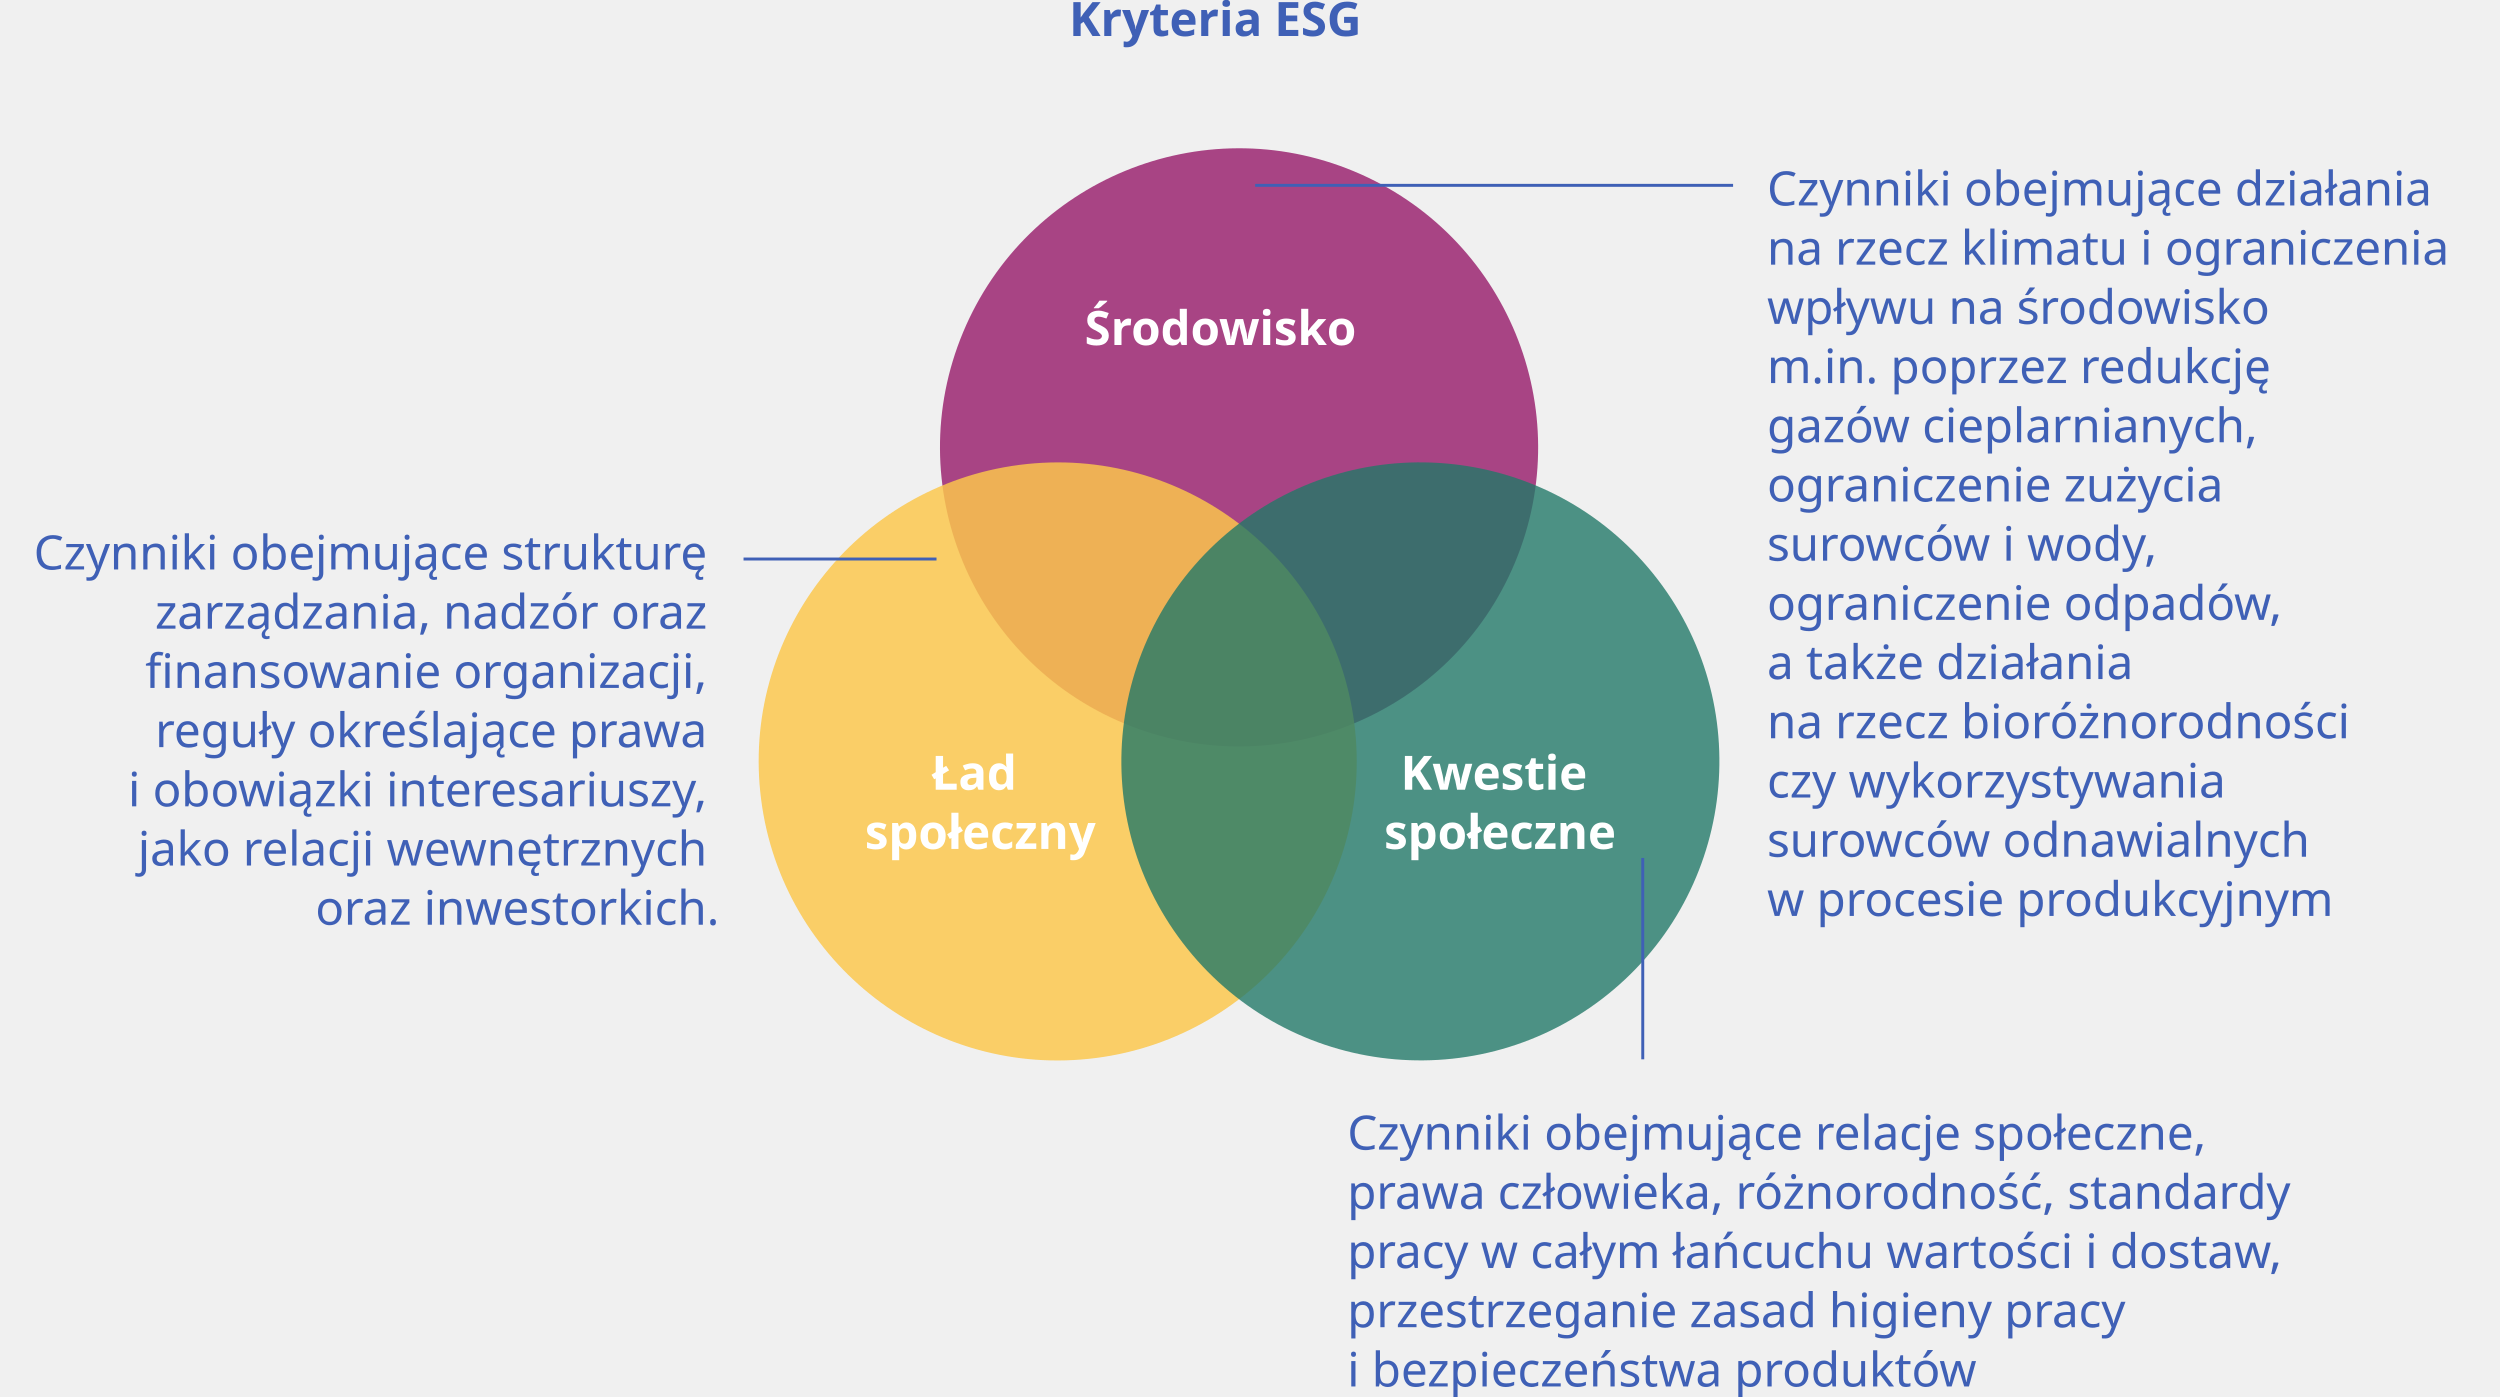
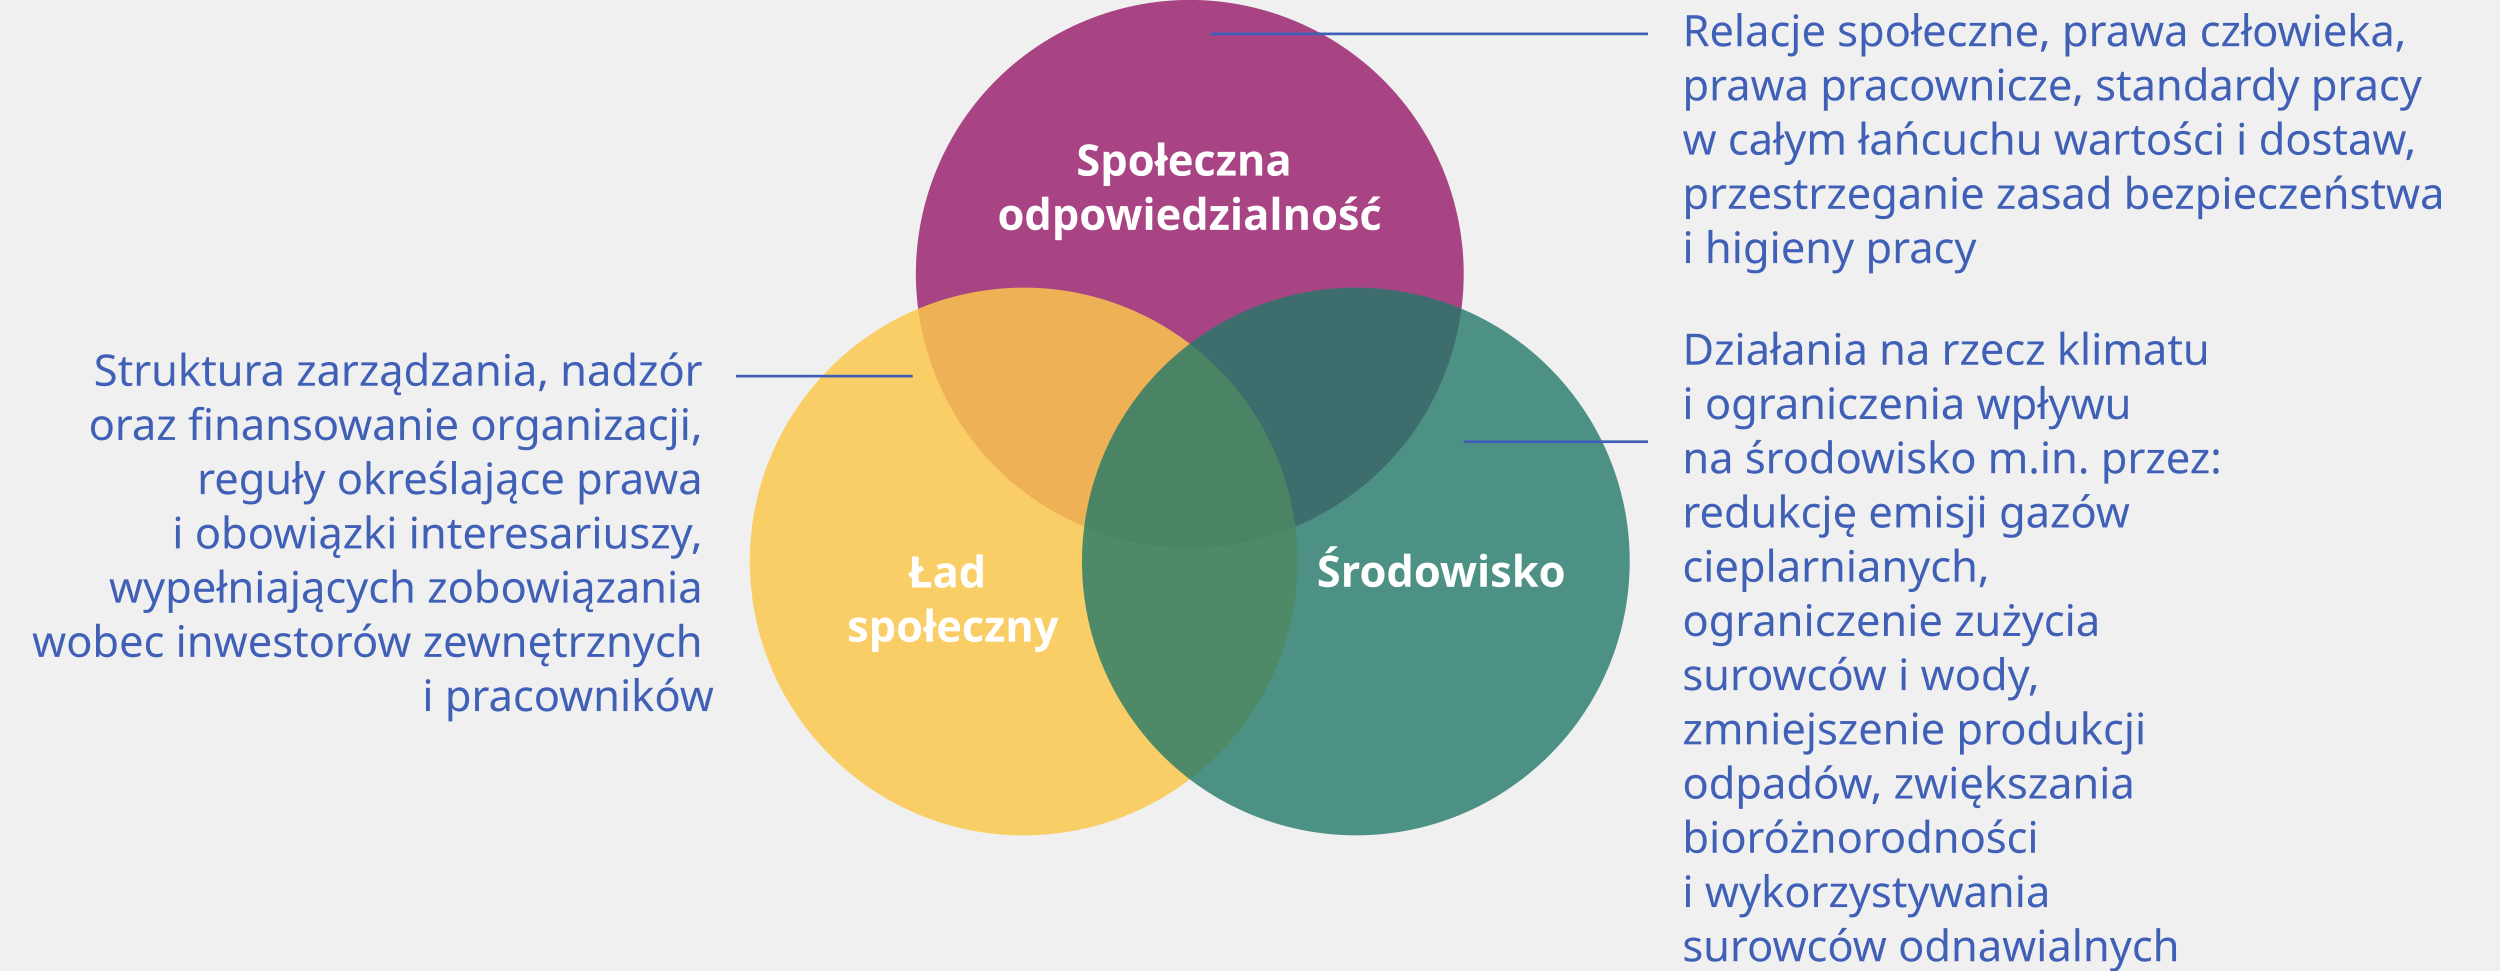
- <svg xmlns="http://www.w3.org/2000/svg" width="148.968mm" height="83.203mm" viewBox="0 0 148.968 83.203" version="1.1" id="svg8">
+ <svg xmlns="http://www.w3.org/2000/svg" width="162.648mm" height="63.126mm" viewBox="0 0 162.648 63.126" version="1.1" id="svg8">
  <defs id="defs2">
    <clipPath clipPathUnits="userSpaceOnUse" id="clipPath3860">
      <rect style="fill:#3f60b6;fill-opacity:1;stroke:none;stroke-width:0.565;stroke-miterlimit:4;stroke-dasharray:none;stroke-opacity:1" id="rect3862" width="93.919" height="25.07" x="155.845" y="494.285" ry="0.653" />
    </clipPath>
    <clipPath clipPathUnits="userSpaceOnUse" id="clipPath3860-3">
      <rect style="fill:#3f60b6;fill-opacity:1;stroke:none;stroke-width:0.565;stroke-miterlimit:4;stroke-dasharray:none;stroke-opacity:1" id="rect3862-6" width="93.919" height="25.07" x="155.845" y="494.285" ry="0.653" />
    </clipPath>
    <clipPath clipPathUnits="userSpaceOnUse" id="clipPath3912">
      <rect ry="0.653" y="609.832" x="156.143" height="25.07" width="93.919" id="rect3914" style="fill:#3f60b6;fill-opacity:1;stroke:none;stroke-width:0.565;stroke-miterlimit:4;stroke-dasharray:none;stroke-opacity:1" />
    </clipPath>
    <clipPath clipPathUnits="userSpaceOnUse" id="clipPath3991">
      <rect style="opacity:1;fill:#fbc765;fill-opacity:1;stroke:none;stroke-width:0.658;stroke-miterlimit:4;stroke-dasharray:none;stroke-opacity:1" id="rect3993" width="52.345" height="13.845" x="215.91" y="493.227" ry="3.553" />
    </clipPath>
    <clipPath clipPathUnits="userSpaceOnUse" id="clipPath3995">
      <rect style="opacity:1;fill:#fbc765;fill-opacity:1;stroke:none;stroke-width:0.658;stroke-miterlimit:4;stroke-dasharray:none;stroke-opacity:1" id="rect3997" width="52.345" height="13.845" x="215.91" y="493.227" ry="3.553" />
    </clipPath>
    <clipPath clipPathUnits="userSpaceOnUse" id="clipPath3999">
      <rect style="opacity:1;fill:#fbc765;fill-opacity:1;stroke:none;stroke-width:0.658;stroke-miterlimit:4;stroke-dasharray:none;stroke-opacity:1" id="rect4001" width="52.345" height="13.845" x="215.91" y="493.227" ry="3.553" />
    </clipPath>
  </defs>
  <g id="layer1" transform="translate(0,-213.797)">
-     <g id="g159" transform="translate(-1.653561,0.1791118)">
-       <circle transform="rotate(-67.38269)" style="opacity:0.792;fill:#951767;fill-opacity:1;stroke-width:0.137" r="17.817" cy="162.084" cx="-192.766" id="path21-3-9" />
-       <circle transform="rotate(172.6173)" style="opacity:0.833;fill:#fbc74b;fill-opacity:1;stroke-width:0.137" r="17.817" cy="-265.154" cx="-30.864" id="path21-56" />
-       <circle transform="rotate(-127.3827)" style="opacity:0.792;fill:#217867;fill-opacity:1;stroke-width:0.137" r="17.817" cy="-88.674" cx="-258.18" id="path21-5-2" />
-       <text style="font-style:normal;font-variant:normal;font-weight:bold;font-stretch:normal;font-size:2.822px;font-family:sans-serif;-inkscape-font-specification:'sans-serif Bold';text-align:center;writing-mode:lr-tb;text-anchor:middle;fill:#3f60b6;fill-opacity:1;fill-rule:nonzero;stroke:none;stroke-width:0.353" id="text44-1" x="91.04" y="260.678">
-         <tspan y="260.678" x="91.04" id="tspan42-2" style="font-style:normal;font-variant:normal;font-weight:bold;font-stretch:normal;font-size:2.822px;font-family:sans-serif;-inkscape-font-specification:'sans-serif Bold';text-align:center;text-anchor:middle;fill:#ffffff;stroke-width:0.353">Kwestie</tspan>
-         <tspan id="tspan1426" y="264.206" x="91.04" style="font-style:normal;font-variant:normal;font-weight:bold;font-stretch:normal;font-size:2.822px;font-family:sans-serif;-inkscape-font-specification:'sans-serif Bold';text-align:center;text-anchor:middle;fill:#ffffff;stroke-width:0.353">społeczne</tspan>
+     <g id="g14996" transform="translate(3.574724,-8.839586)">
+       <circle transform="rotate(-67.38269)" style="opacity:0.792;fill:#951767;fill-opacity:1;stroke-width:0.137" r="17.817" cy="160.627" cx="-193.567" id="path21-3-9" />
+       <circle transform="rotate(172.6173)" style="opacity:0.833;fill:#fbc74b;fill-opacity:1;stroke-width:0.137" r="17.817" cy="-265.119" cx="-29.201" id="path21-56" />
+       <circle transform="rotate(-127.3827)" style="opacity:0.792;fill:#217867;fill-opacity:1;stroke-width:0.137" r="17.817" cy="-90.097" cx="-257.318" id="path21-5-2" />
+       <text style="font-style:normal;font-variant:normal;font-weight:bold;font-stretch:normal;font-size:2.822px;font-family:sans-serif;-inkscape-font-specification:'sans-serif Bold';text-align:center;writing-mode:lr-tb;text-anchor:middle;fill:#3f60b6;fill-opacity:1;fill-rule:nonzero;stroke:none;stroke-width:0.353" id="text44-1" x="73.822" y="234.062">
+         <tspan id="tspan1426" y="234.062" x="73.822" style="font-style:normal;font-variant:normal;font-weight:bold;font-stretch:normal;font-size:2.822px;font-family:sans-serif;-inkscape-font-specification:'sans-serif Bold';text-align:center;text-anchor:middle;fill:#ffffff;stroke-width:0.353">Społeczna</tspan>
+         <tspan y="237.59" x="73.822" style="font-style:normal;font-variant:normal;font-weight:bold;font-stretch:normal;font-size:2.822px;font-family:sans-serif;-inkscape-font-specification:'sans-serif Bold';text-align:center;text-anchor:middle;fill:#ffffff;stroke-width:0.353" id="tspan14937">odpowiedzialność</tspan>
      </text>
-       <text style="font-style:normal;font-variant:normal;font-weight:bold;font-stretch:normal;font-size:2.822px;font-family:sans-serif;-inkscape-font-specification:'sans-serif Bold';text-align:center;writing-mode:lr-tb;text-anchor:middle;fill:#3f60b6;fill-opacity:1;fill-rule:nonzero;stroke:none;stroke-width:0.353" id="text44-1-9" x="60.068" y="260.678">
-         <tspan id="tspan1426-1" y="260.678" x="60.068" style="font-style:normal;font-variant:normal;font-weight:bold;font-stretch:normal;font-size:2.822px;font-family:sans-serif;-inkscape-font-specification:'sans-serif Bold';text-align:center;text-anchor:middle;fill:#ffffff;stroke-width:0.353">Ład</tspan>
-         <tspan id="tspan1456" y="264.206" x="60.068" style="font-style:normal;font-variant:normal;font-weight:bold;font-stretch:normal;font-size:2.822px;font-family:sans-serif;-inkscape-font-specification:'sans-serif Bold';text-align:center;text-anchor:middle;fill:#ffffff;stroke-width:0.353">społeczny</tspan>
+       <text style="font-style:normal;font-variant:normal;font-weight:bold;font-stretch:normal;font-size:2.822px;font-family:sans-serif;-inkscape-font-specification:'sans-serif Bold';text-align:center;writing-mode:lr-tb;text-anchor:middle;fill:#3f60b6;fill-opacity:1;fill-rule:nonzero;stroke:none;stroke-width:0.353" id="text44-1-9" x="58.415" y="260.857">
+         <tspan id="tspan1426-1" y="260.857" x="58.415" style="font-style:normal;font-variant:normal;font-weight:bold;font-stretch:normal;font-size:2.822px;font-family:sans-serif;-inkscape-font-specification:'sans-serif Bold';text-align:center;text-anchor:middle;fill:#ffffff;stroke-width:0.353">Ład</tspan>
+         <tspan id="tspan1456" y="264.385" x="58.415" style="font-style:normal;font-variant:normal;font-weight:bold;font-stretch:normal;font-size:2.822px;font-family:sans-serif;-inkscape-font-specification:'sans-serif Bold';text-align:center;text-anchor:middle;fill:#ffffff;stroke-width:0.353">społeczny</tspan>
      </text>
-       <text style="font-style:normal;font-variant:normal;font-weight:bold;font-stretch:normal;font-size:2.822px;font-family:sans-serif;-inkscape-font-specification:'sans-serif Bold';writing-mode:lr-tb;fill:#3f60b6;fill-opacity:1;fill-rule:nonzero;stroke:none;stroke-width:0.353" id="text44-1-9-9" x="66.287" y="234.176">
-         <tspan id="tspan1456-7" y="234.176" x="66.287" style="font-style:normal;font-variant:normal;font-weight:bold;font-stretch:normal;font-size:2.822px;font-family:sans-serif;-inkscape-font-specification:'sans-serif Bold';fill:#ffffff;stroke-width:0.353">Środowisko</tspan>
+       <text style="font-style:normal;font-variant:normal;font-weight:bold;font-stretch:normal;font-size:2.822px;font-family:sans-serif;-inkscape-font-specification:'sans-serif Bold';writing-mode:lr-tb;fill:#3f60b6;fill-opacity:1;fill-rule:nonzero;stroke:none;stroke-width:0.353" id="text44-1-9-9" x="82.096" y="260.814">
+         <tspan id="tspan1456-7" y="260.814" x="82.096" style="font-style:normal;font-variant:normal;font-weight:bold;font-stretch:normal;font-size:2.822px;font-family:sans-serif;-inkscape-font-specification:'sans-serif Bold';fill:#ffffff;stroke-width:0.353">Środowisko</tspan>
      </text>
-       <text style="font-style:normal;font-variant:normal;font-weight:normal;font-stretch:normal;font-size:2.822px;font-family:sans-serif;-inkscape-font-specification:sans-serif;writing-mode:lr-tb;fill:#3f60b6;fill-opacity:1;fill-rule:nonzero;stroke:none;stroke-width:0.353" id="text52-8" x="44.521" y="247.553">
-         <tspan y="247.553" x="44.521" id="tspan50-4" style="font-style:normal;font-variant:normal;font-weight:normal;font-stretch:normal;font-size:2.822px;font-family:sans-serif;-inkscape-font-specification:sans-serif;text-align:end;text-anchor:end;stroke-width:0.353">Czynniki obejmujące strukturę</tspan>
-         <tspan id="tspan1510" y="251.081" x="44.521" style="font-style:normal;font-variant:normal;font-weight:normal;font-stretch:normal;font-size:2.822px;font-family:sans-serif;-inkscape-font-specification:sans-serif;text-align:end;text-anchor:end;stroke-width:0.353">zarządzania, nadzór oraz</tspan>
-         <tspan id="tspan1516" y="254.609" x="44.521" style="font-style:normal;font-variant:normal;font-weight:normal;font-stretch:normal;font-size:2.822px;font-family:sans-serif;-inkscape-font-specification:sans-serif;text-align:end;text-anchor:end;stroke-width:0.353">finansowanie organizacji,</tspan>
-         <tspan id="tspan1512" y="258.137" x="44.521" style="font-style:normal;font-variant:normal;font-weight:normal;font-stretch:normal;font-size:2.822px;font-family:sans-serif;-inkscape-font-specification:sans-serif;text-align:end;text-anchor:end;stroke-width:0.353">reguły określające prawa</tspan>
-         <tspan id="tspan1518" y="261.664" x="44.521" style="font-style:normal;font-variant:normal;font-weight:normal;font-stretch:normal;font-size:2.822px;font-family:sans-serif;-inkscape-font-specification:sans-serif;text-align:end;text-anchor:end;stroke-width:0.353">i obowiązki interesariuszy,</tspan>
-         <tspan id="tspan1514" y="265.192" x="44.521" style="font-style:normal;font-variant:normal;font-weight:normal;font-stretch:normal;font-size:2.822px;font-family:sans-serif;-inkscape-font-specification:sans-serif;text-align:end;text-anchor:end;stroke-width:0.353">jako relacji wewnętrznych</tspan>
-         <tspan id="tspan1520" y="268.72" x="44.521" style="font-style:normal;font-variant:normal;font-weight:normal;font-stretch:normal;font-size:2.822px;font-family:sans-serif;-inkscape-font-specification:sans-serif;text-align:end;text-anchor:end;stroke-width:0.353">oraz inwestorkich.</tspan>
+       <text style="font-style:normal;font-variant:normal;font-weight:normal;font-stretch:normal;font-size:2.822px;font-family:sans-serif;-inkscape-font-specification:sans-serif;writing-mode:lr-tb;fill:#3f60b6;fill-opacity:1;fill-rule:nonzero;stroke:none;stroke-width:0.353" id="text52-8" x="42.868" y="247.732">
+         <tspan id="tspan1510" y="247.732" x="42.868" style="font-style:normal;font-variant:normal;font-weight:normal;font-stretch:normal;font-size:2.822px;font-family:sans-serif;-inkscape-font-specification:sans-serif;text-align:end;text-anchor:end;stroke-width:0.353">Struktura zarządzania, nadzór</tspan>
+         <tspan id="tspan1516" y="251.26" x="42.868" style="font-style:normal;font-variant:normal;font-weight:normal;font-stretch:normal;font-size:2.822px;font-family:sans-serif;-inkscape-font-specification:sans-serif;text-align:end;text-anchor:end;stroke-width:0.353">oraz finansowanie organizacji,</tspan>
+         <tspan id="tspan1512" y="254.788" x="42.868" style="font-style:normal;font-variant:normal;font-weight:normal;font-stretch:normal;font-size:2.822px;font-family:sans-serif;-inkscape-font-specification:sans-serif;text-align:end;text-anchor:end;stroke-width:0.353">reguły określające prawa</tspan>
+         <tspan id="tspan1518" y="258.316" x="42.868" style="font-style:normal;font-variant:normal;font-weight:normal;font-stretch:normal;font-size:2.822px;font-family:sans-serif;-inkscape-font-specification:sans-serif;text-align:end;text-anchor:end;stroke-width:0.353">i obowiązki interesariuszy,</tspan>
+         <tspan id="tspan1520" y="261.843" x="42.868" style="font-style:normal;font-variant:normal;font-weight:normal;font-stretch:normal;font-size:2.822px;font-family:sans-serif;-inkscape-font-specification:sans-serif;text-align:end;text-anchor:end;stroke-width:0.353">wypełniających zobowiązania</tspan>
+         <tspan y="265.371" x="42.868" style="font-style:normal;font-variant:normal;font-weight:normal;font-stretch:normal;font-size:2.822px;font-family:sans-serif;-inkscape-font-specification:sans-serif;text-align:end;text-anchor:end;stroke-width:0.353" id="tspan14947">wobec inwestorów zewnętrznych</tspan>
+         <tspan y="268.899" x="42.868" style="font-style:normal;font-variant:normal;font-weight:normal;font-stretch:normal;font-size:2.822px;font-family:sans-serif;-inkscape-font-specification:sans-serif;text-align:end;text-anchor:end;stroke-width:0.353" id="tspan14953">i pracowników</tspan>
      </text>
-       <text style="font-style:normal;font-variant:normal;font-weight:normal;font-stretch:normal;font-size:2.822px;font-family:sans-serif;-inkscape-font-specification:sans-serif;writing-mode:lr-tb;fill:#3f60b6;fill-opacity:1;fill-rule:nonzero;stroke:none;stroke-width:0.353" id="text52-8-5" x="106.948" y="225.862">
-         <tspan id="tspan1520-3" y="225.862" x="106.948" style="font-style:normal;font-variant:normal;font-weight:normal;font-stretch:normal;font-size:2.822px;font-family:sans-serif;-inkscape-font-specification:sans-serif;stroke-width:0.353">Czynniki obejmujące działania</tspan>
-         <tspan id="tspan1585" y="229.39" x="106.948" style="font-style:normal;font-variant:normal;font-weight:normal;font-stretch:normal;font-size:2.822px;font-family:sans-serif;-inkscape-font-specification:sans-serif;stroke-width:0.353">na rzecz klimatu i ograniczenia</tspan>
-         <tspan id="tspan1587" y="232.918" x="106.948" style="font-style:normal;font-variant:normal;font-weight:normal;font-stretch:normal;font-size:2.822px;font-family:sans-serif;-inkscape-font-specification:sans-serif;stroke-width:0.353">wpływu na środowisko</tspan>
-         <tspan id="tspan1589" y="236.446" x="106.948" style="font-style:normal;font-variant:normal;font-weight:normal;font-stretch:normal;font-size:2.822px;font-family:sans-serif;-inkscape-font-specification:sans-serif;stroke-width:0.353">m.in. poprzez redukcję</tspan>
-         <tspan id="tspan1591" y="239.973" x="106.948" style="font-style:normal;font-variant:normal;font-weight:normal;font-stretch:normal;font-size:2.822px;font-family:sans-serif;-inkscape-font-specification:sans-serif;stroke-width:0.353">gazów cieplarnianych,</tspan>
-         <tspan id="tspan1599" y="243.501" x="106.948" style="font-style:normal;font-variant:normal;font-weight:normal;font-stretch:normal;font-size:2.822px;font-family:sans-serif;-inkscape-font-specification:sans-serif;stroke-width:0.353">ograniczenie zużycia</tspan>
-         <tspan id="tspan1605" y="247.029" x="106.948" style="font-style:normal;font-variant:normal;font-weight:normal;font-stretch:normal;font-size:2.822px;font-family:sans-serif;-inkscape-font-specification:sans-serif;stroke-width:0.353">surowców i wody,</tspan>
-         <tspan id="tspan1593" y="250.557" x="106.948" style="font-style:normal;font-variant:normal;font-weight:normal;font-stretch:normal;font-size:2.822px;font-family:sans-serif;-inkscape-font-specification:sans-serif;stroke-width:0.353">ograniczenie odpadów,</tspan>
-         <tspan id="tspan1607" y="254.084" x="106.948" style="font-style:normal;font-variant:normal;font-weight:normal;font-stretch:normal;font-size:2.822px;font-family:sans-serif;-inkscape-font-specification:sans-serif;stroke-width:0.353">a także działania</tspan>
-         <tspan id="tspan1595" y="257.612" x="106.948" style="font-style:normal;font-variant:normal;font-weight:normal;font-stretch:normal;font-size:2.822px;font-family:sans-serif;-inkscape-font-specification:sans-serif;stroke-width:0.353">na rzecz bioróżnorodności</tspan>
-         <tspan id="tspan1609" y="261.14" x="106.948" style="font-style:normal;font-variant:normal;font-weight:normal;font-stretch:normal;font-size:2.822px;font-family:sans-serif;-inkscape-font-specification:sans-serif;stroke-width:0.353">czy wykorzystywania</tspan>
-         <tspan id="tspan1597" y="264.668" x="106.948" style="font-style:normal;font-variant:normal;font-weight:normal;font-stretch:normal;font-size:2.822px;font-family:sans-serif;-inkscape-font-specification:sans-serif;stroke-width:0.353">surowców odnawialnych</tspan>
-         <tspan id="tspan1611" y="268.196" x="106.948" style="font-style:normal;font-variant:normal;font-weight:normal;font-stretch:normal;font-size:2.822px;font-family:sans-serif;-inkscape-font-specification:sans-serif;stroke-width:0.353">w procesie produkcyjnym</tspan>
+       <text style="font-style:normal;font-variant:normal;font-weight:normal;font-stretch:normal;font-size:2.822px;font-family:sans-serif;-inkscape-font-specification:sans-serif;writing-mode:lr-tb;fill:#3f60b6;fill-opacity:1;fill-rule:nonzero;stroke:none;stroke-width:0.353" id="text52-8-5" x="105.882" y="246.37">
+         <tspan id="tspan1585" y="246.37" x="105.882" style="font-style:normal;font-variant:normal;font-weight:normal;font-stretch:normal;font-size:2.822px;font-family:sans-serif;-inkscape-font-specification:sans-serif;stroke-width:0.353">Działania na rzecz klimatu</tspan>
+         <tspan id="tspan1587" y="249.898" x="105.882" style="font-style:normal;font-variant:normal;font-weight:normal;font-stretch:normal;font-size:2.822px;font-family:sans-serif;-inkscape-font-specification:sans-serif;stroke-width:0.353">i ograniczenia wpływu</tspan>
+         <tspan id="tspan1589" y="253.425" x="105.882" style="font-style:normal;font-variant:normal;font-weight:normal;font-stretch:normal;font-size:2.822px;font-family:sans-serif;-inkscape-font-specification:sans-serif;stroke-width:0.353">na środowisko m.in. przez:</tspan>
+         <tspan id="tspan1591" y="256.953" x="105.882" style="font-style:normal;font-variant:normal;font-weight:normal;font-stretch:normal;font-size:2.822px;font-family:sans-serif;-inkscape-font-specification:sans-serif;stroke-width:0.353">redukcję emisji gazów</tspan>
+         <tspan y="260.481" x="105.882" style="font-style:normal;font-variant:normal;font-weight:normal;font-stretch:normal;font-size:2.822px;font-family:sans-serif;-inkscape-font-specification:sans-serif;stroke-width:0.353" id="tspan14907">cieplarnianych,</tspan>
+         <tspan id="tspan1599" y="264.009" x="105.882" style="font-style:normal;font-variant:normal;font-weight:normal;font-stretch:normal;font-size:2.822px;font-family:sans-serif;-inkscape-font-specification:sans-serif;stroke-width:0.353">ograniczenie zużycia</tspan>
+         <tspan id="tspan1593" y="267.536" x="105.882" style="font-style:normal;font-variant:normal;font-weight:normal;font-stretch:normal;font-size:2.822px;font-family:sans-serif;-inkscape-font-specification:sans-serif;stroke-width:0.353">surowców i wody,</tspan>
+         <tspan y="271.064" x="105.882" style="font-style:normal;font-variant:normal;font-weight:normal;font-stretch:normal;font-size:2.822px;font-family:sans-serif;-inkscape-font-specification:sans-serif;stroke-width:0.353" id="tspan14911">zmniejszenie produkcji</tspan>
+         <tspan id="tspan1595" y="274.592" x="105.882" style="font-style:normal;font-variant:normal;font-weight:normal;font-stretch:normal;font-size:2.822px;font-family:sans-serif;-inkscape-font-specification:sans-serif;stroke-width:0.353">odpadów, zwiększania</tspan>
+         <tspan y="278.12" x="105.882" style="font-style:normal;font-variant:normal;font-weight:normal;font-stretch:normal;font-size:2.822px;font-family:sans-serif;-inkscape-font-specification:sans-serif;stroke-width:0.353" id="tspan14919">bioróżnorodności</tspan>
+         <tspan id="tspan1609" y="281.648" x="105.882" style="font-style:normal;font-variant:normal;font-weight:normal;font-stretch:normal;font-size:2.822px;font-family:sans-serif;-inkscape-font-specification:sans-serif;stroke-width:0.353">i wykorzystywania</tspan>
+         <tspan id="tspan1611" y="285.175" x="105.882" style="font-style:normal;font-variant:normal;font-weight:normal;font-stretch:normal;font-size:2.822px;font-family:sans-serif;-inkscape-font-specification:sans-serif;stroke-width:0.353">surowców odnawialnych</tspan>
      </text>
-       <text style="font-style:normal;font-variant:normal;font-weight:normal;font-stretch:normal;font-size:2.822px;font-family:sans-serif;-inkscape-font-specification:sans-serif;writing-mode:lr-tb;fill:#3f60b6;fill-opacity:1;fill-rule:nonzero;stroke:none;stroke-width:0.353" id="text52-8-2" x="81.938" y="282.123">
-         <tspan id="tspan1520-7" y="282.123" x="81.938" style="font-style:normal;font-variant:normal;font-weight:normal;font-stretch:normal;font-size:2.822px;font-family:sans-serif;-inkscape-font-specification:sans-serif;stroke-width:0.353">Czynniki obejmujące relacje społeczne,</tspan>
-         <tspan id="tspan1678" y="285.651" x="81.938" style="font-style:normal;font-variant:normal;font-weight:normal;font-stretch:normal;font-size:2.822px;font-family:sans-serif;-inkscape-font-specification:sans-serif;stroke-width:0.353">prawa człowieka, różnorodność, standardy</tspan>
-         <tspan id="tspan1680" y="289.178" x="81.938" style="font-style:normal;font-variant:normal;font-weight:normal;font-stretch:normal;font-size:2.822px;font-family:sans-serif;-inkscape-font-specification:sans-serif;stroke-width:0.353">pracy w całym łańcuchu wartości i dostaw,</tspan>
-         <tspan id="tspan1690" y="292.706" x="81.938" style="font-style:normal;font-variant:normal;font-weight:normal;font-stretch:normal;font-size:2.822px;font-family:sans-serif;-inkscape-font-specification:sans-serif;stroke-width:0.353">przestrzeganie zasad higieny pracy</tspan>
-         <tspan id="tspan5179" y="296.234" x="81.938" style="font-style:normal;font-variant:normal;font-weight:normal;font-stretch:normal;font-size:2.822px;font-family:sans-serif;-inkscape-font-specification:sans-serif;stroke-width:0.353">i bezpieczeństwa produktów</tspan>
+       <text style="font-style:normal;font-variant:normal;font-weight:normal;font-stretch:normal;font-size:2.822px;font-family:sans-serif;-inkscape-font-specification:sans-serif;writing-mode:lr-tb;fill:#3f60b6;fill-opacity:1;fill-rule:nonzero;stroke:none;stroke-width:0.353" id="text52-8-2" x="105.885" y="225.641">
+         <tspan id="tspan1678" y="225.641" x="105.885" style="font-style:normal;font-variant:normal;font-weight:normal;font-stretch:normal;font-size:2.822px;font-family:sans-serif;-inkscape-font-specification:sans-serif;stroke-width:0.353">Relacje społeczne, prawa człowieka,</tspan>
+         <tspan id="tspan1680" y="229.169" x="105.885" style="font-style:normal;font-variant:normal;font-weight:normal;font-stretch:normal;font-size:2.822px;font-family:sans-serif;-inkscape-font-specification:sans-serif;stroke-width:0.353">prawa pracownicze, standardy pracy</tspan>
+         <tspan y="232.697" x="105.885" style="font-style:normal;font-variant:normal;font-weight:normal;font-stretch:normal;font-size:2.822px;font-family:sans-serif;-inkscape-font-specification:sans-serif;stroke-width:0.353" id="tspan14929">w całym łańcuchu wartości i dostaw,</tspan>
+         <tspan id="tspan5179" y="236.224" x="105.885" style="font-style:normal;font-variant:normal;font-weight:normal;font-stretch:normal;font-size:2.822px;font-family:sans-serif;-inkscape-font-specification:sans-serif;stroke-width:0.353">przestrzeganie zasad bezpieczeństwa</tspan>
+         <tspan y="239.752" x="105.885" style="font-style:normal;font-variant:normal;font-weight:normal;font-stretch:normal;font-size:2.822px;font-family:sans-serif;-inkscape-font-specification:sans-serif;stroke-width:0.353" id="tspan14933">i higieny pracy</tspan>
      </text>
-       <text style="font-style:normal;font-variant:normal;font-weight:bold;font-stretch:normal;font-size:2.822px;font-family:sans-serif;-inkscape-font-specification:'sans-serif Bold';writing-mode:lr-tb;fill:#3f60b6;fill-opacity:1;fill-rule:nonzero;stroke:none;stroke-width:0.353" id="text44-6" x="65.358" y="215.762">
-         <tspan y="215.762" x="65.358" id="tspan42-5" style="font-style:normal;font-variant:normal;font-weight:bold;font-stretch:normal;font-size:2.822px;font-family:sans-serif;-inkscape-font-specification:'sans-serif Bold';stroke-width:0.353">Kryteria ESG</tspan>
-       </text>
-       <path id="path98-6" style="fill:none;stroke:#3f60b6;stroke-width:0.176;stroke-linecap:butt;stroke-linejoin:miter;stroke-miterlimit:10;stroke-dasharray:none;stroke-opacity:1" d="m 76.445,224.662 h 28.478" />
-       <path id="path98-6-9" style="fill:none;stroke:#3f60b6;stroke-width:0.176;stroke-linecap:butt;stroke-linejoin:miter;stroke-miterlimit:10;stroke-dasharray:none;stroke-opacity:1" d="m 45.959,246.928 h 11.499" />
-       <path id="path98-6-9-3" style="fill:none;stroke:#3f60b6;stroke-width:0.176;stroke-linecap:butt;stroke-linejoin:miter;stroke-miterlimit:10;stroke-dasharray:none;stroke-opacity:1" d="m 99.541,264.741 v 11.999" />
+       <path id="path98-6" style="fill:none;stroke:#3f60b6;stroke-width:0.176;stroke-linecap:butt;stroke-linejoin:miter;stroke-miterlimit:10;stroke-dasharray:none;stroke-opacity:1" d="M 75.171,224.841 H 103.648" />
+       <path id="path98-6-9" style="fill:none;stroke:#3f60b6;stroke-width:0.176;stroke-linecap:butt;stroke-linejoin:miter;stroke-miterlimit:10;stroke-dasharray:none;stroke-opacity:1" d="m 44.306,247.107 h 11.499" />
+       <path id="path98-6-9-3" style="fill:none;stroke:#3f60b6;stroke-width:0.176;stroke-linecap:butt;stroke-linejoin:miter;stroke-miterlimit:10;stroke-dasharray:none;stroke-opacity:1" d="M 91.65,251.374 H 103.648" />
    </g>
  </g>
</svg>
